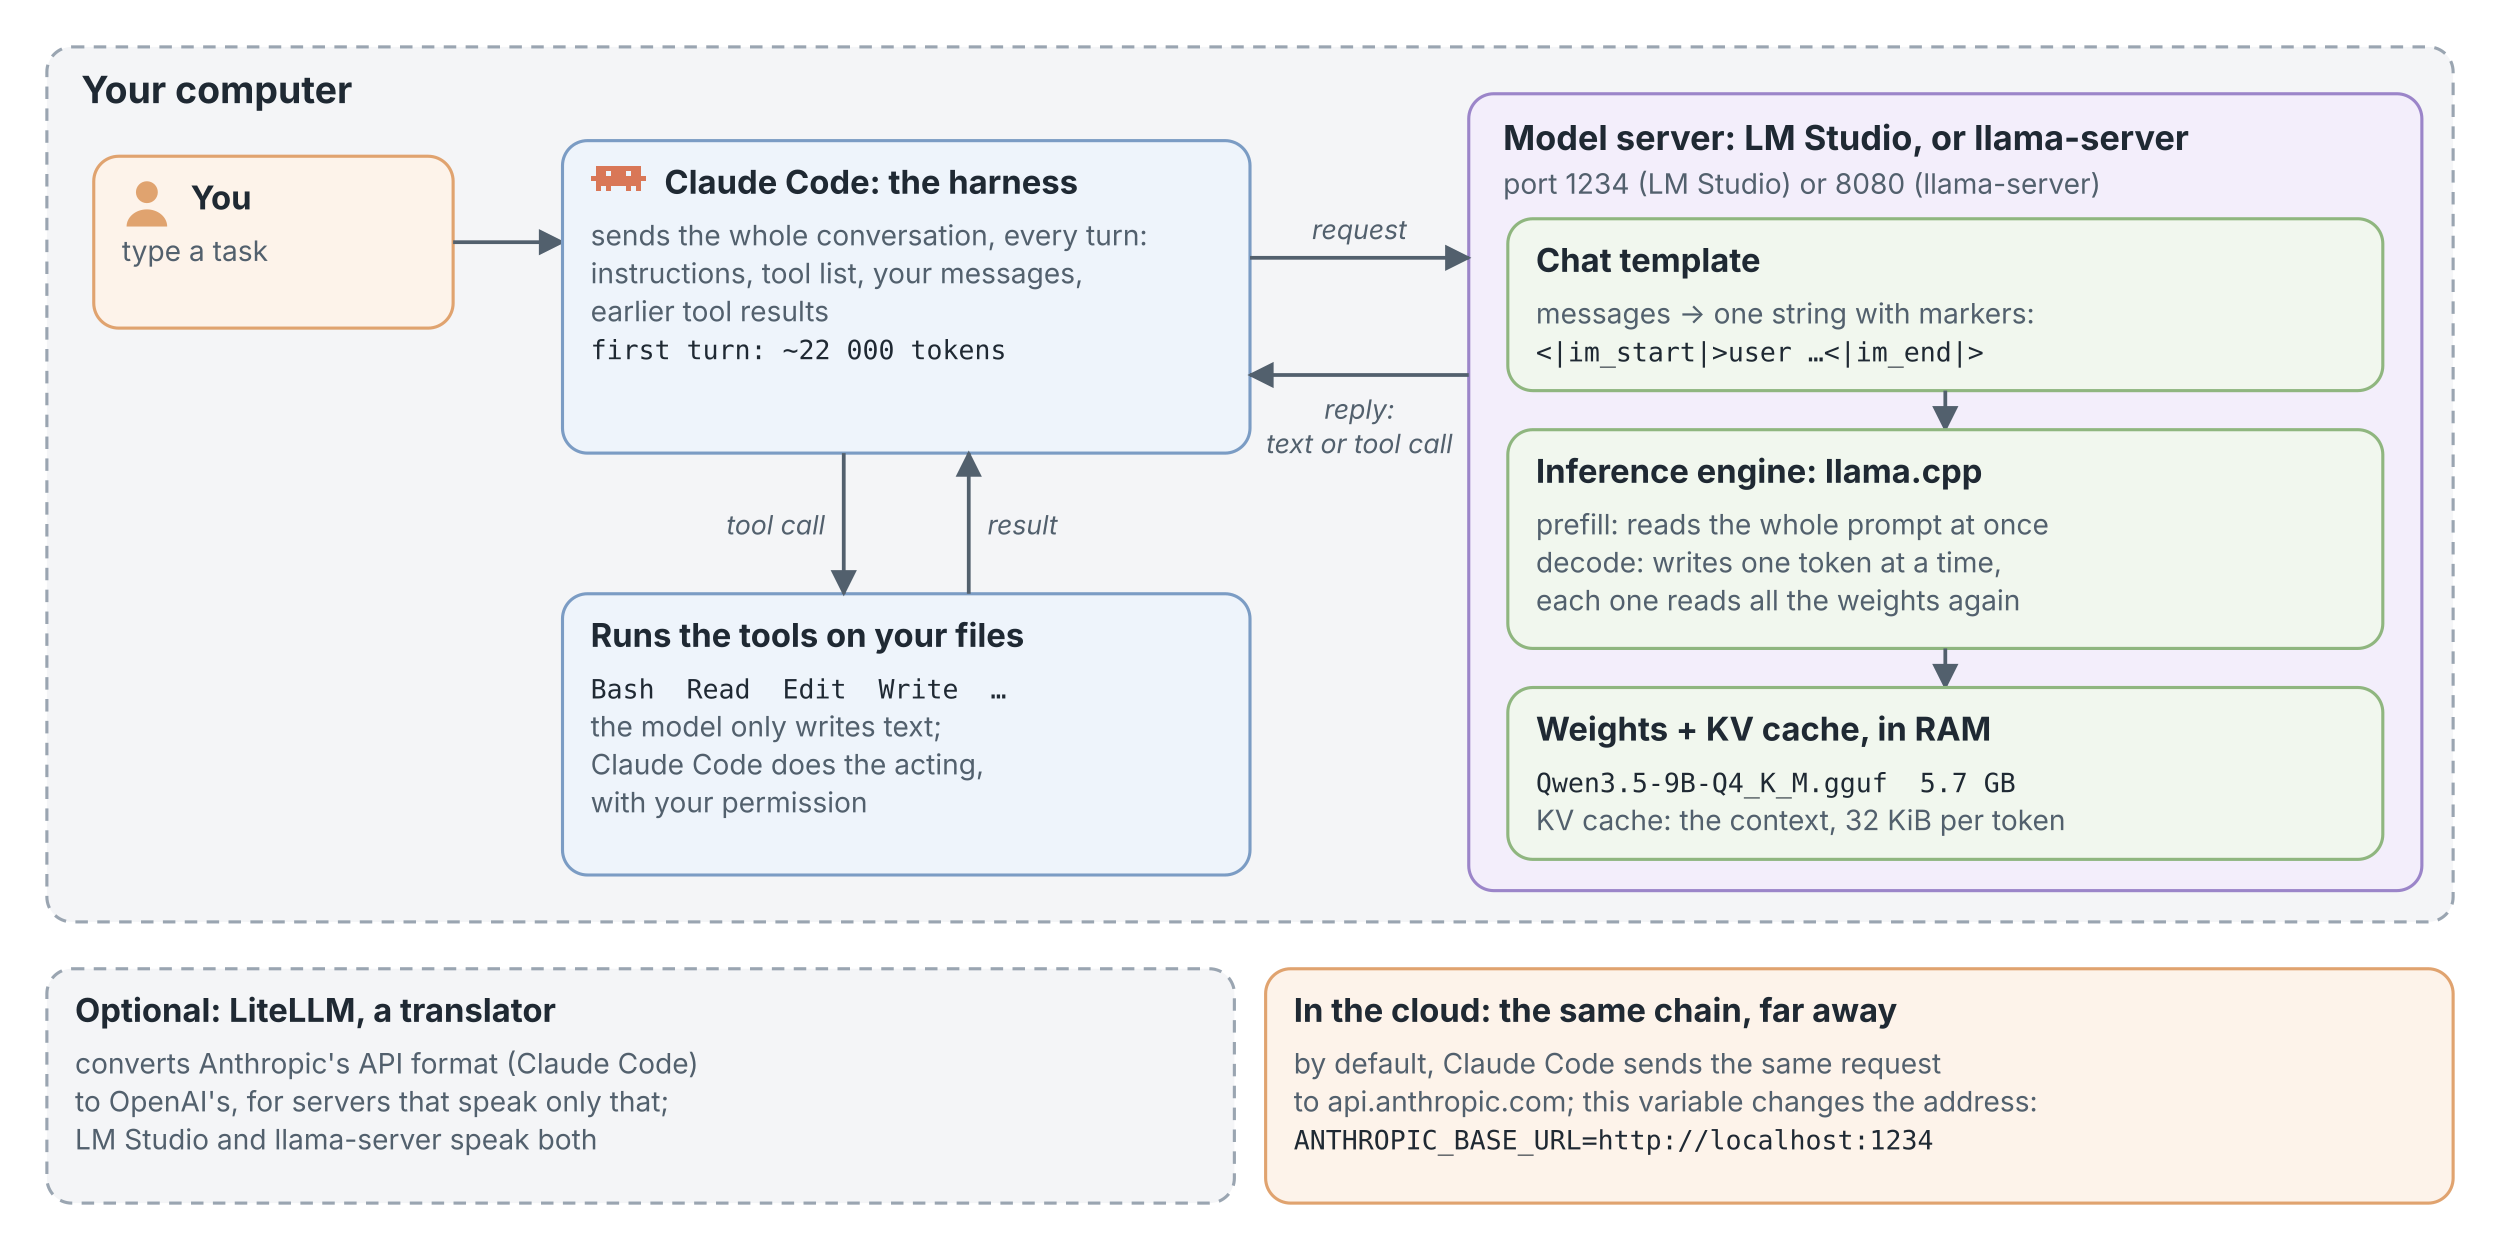
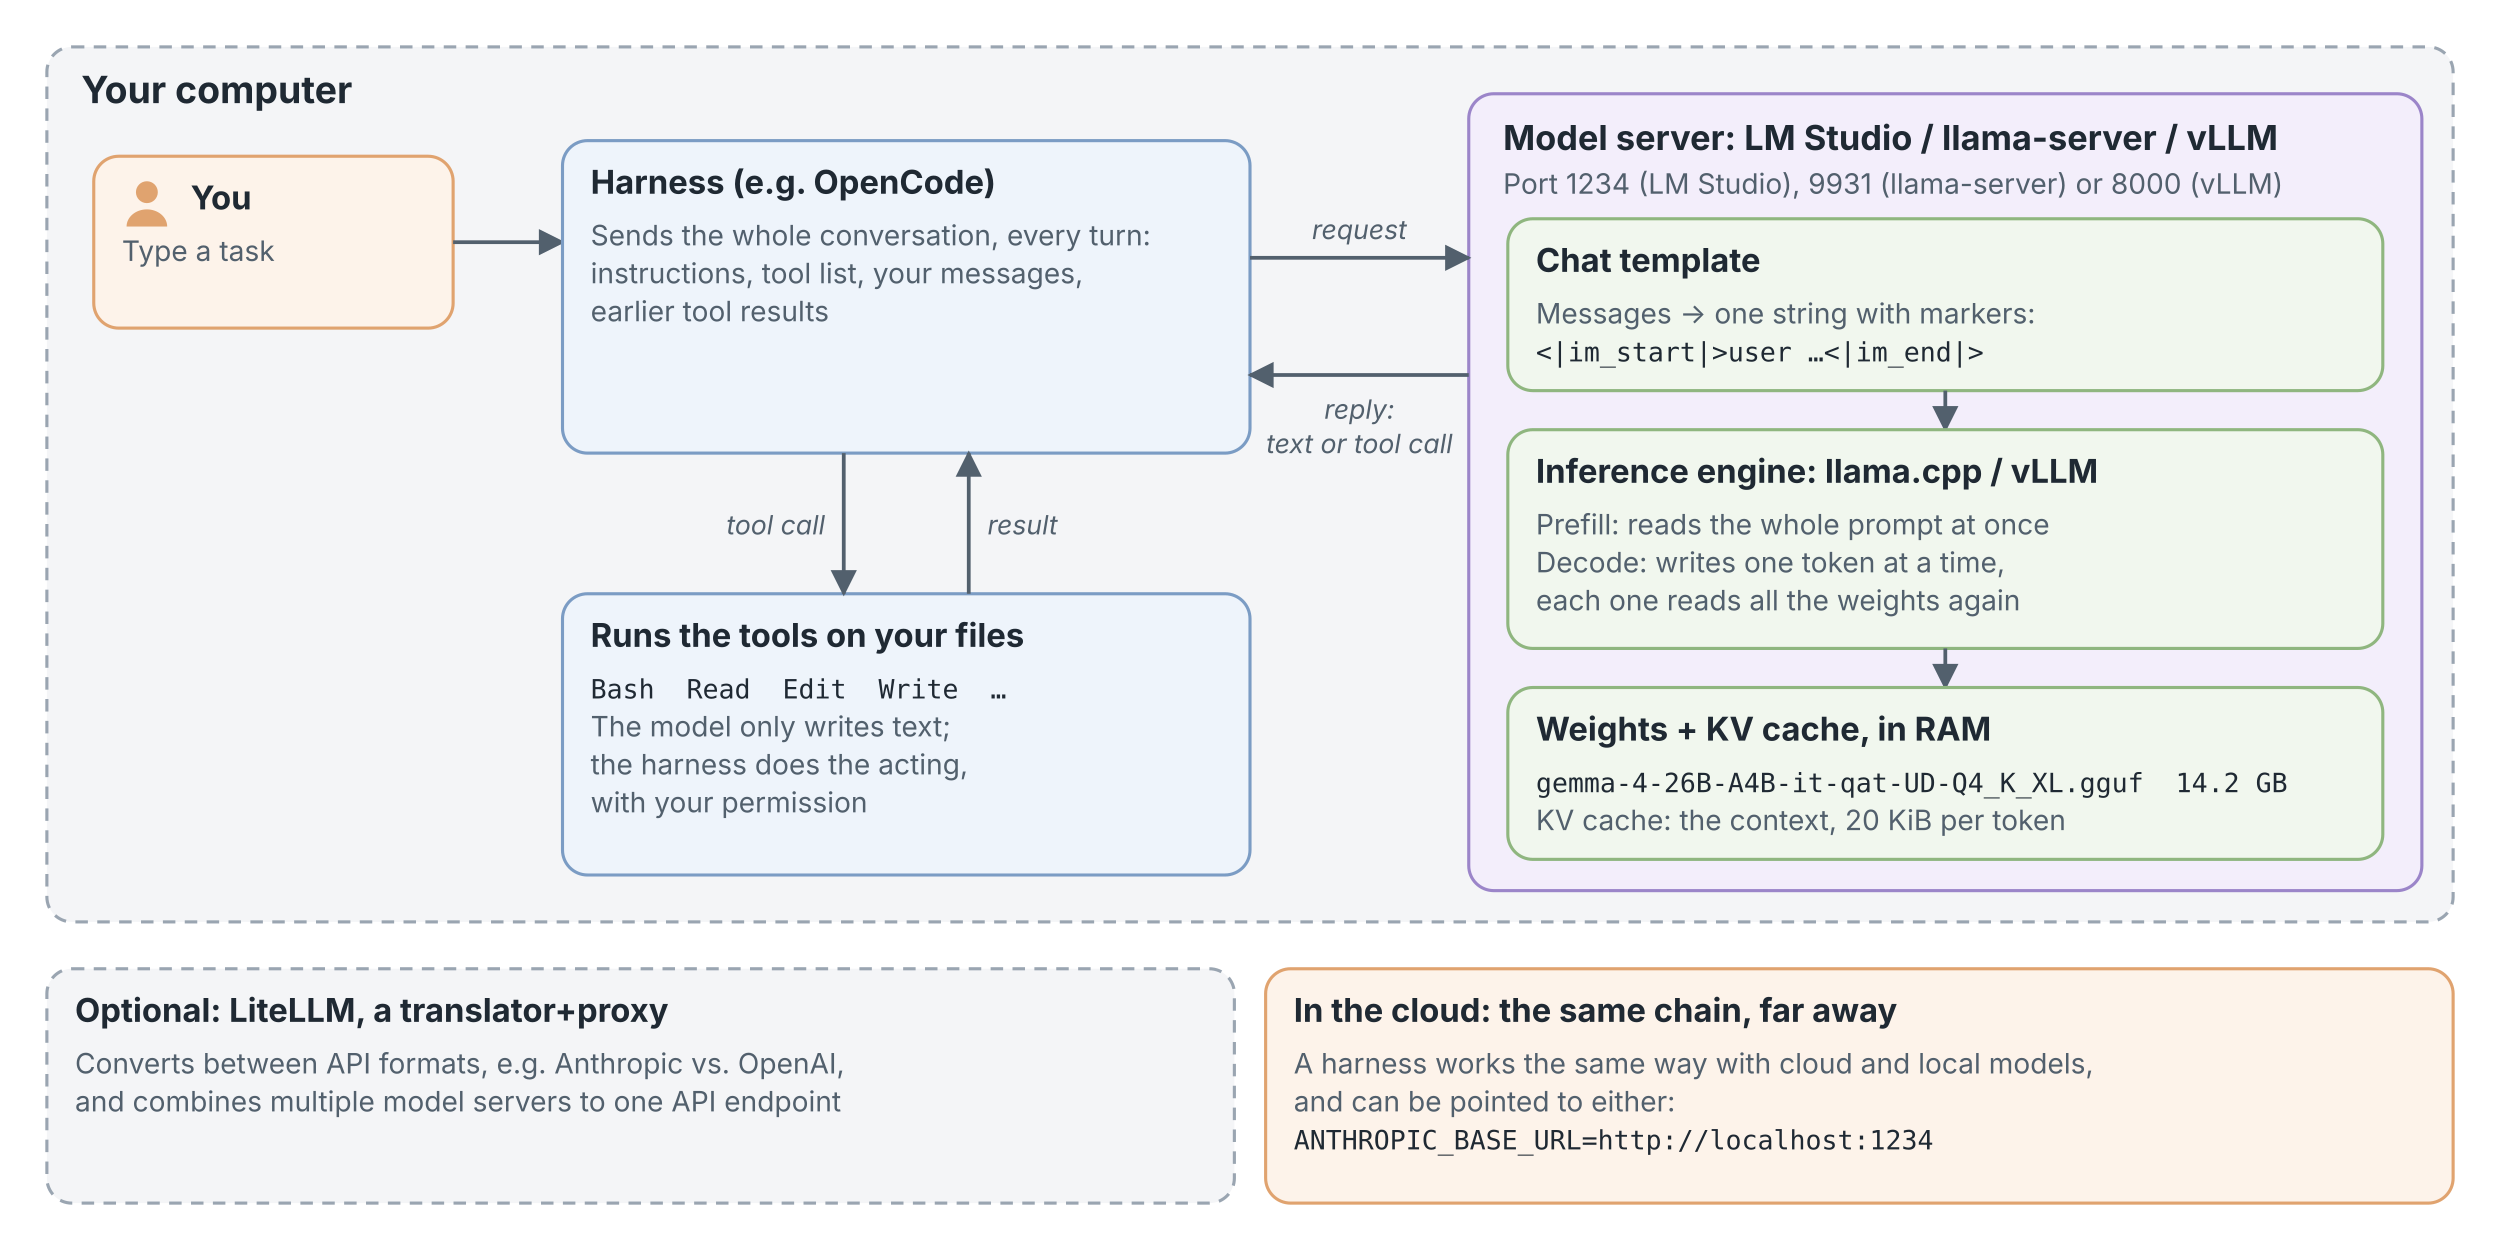
<svg xmlns="http://www.w3.org/2000/svg" viewBox="0 0 1600 800" width="1600" height="800" font-family="Inter, 'Source Sans Pro', 'Source Sans 3', Helvetica, Arial, sans-serif">
  <defs>
    <marker id="arrow" viewBox="0 0 10 10" refX="9" refY="5" markerWidth="7" markerHeight="7" orient="auto">
      <path d="M0,0 L10,5 L0,10 Z" fill="#52606d" />
    </marker>
  </defs>
  <rect width="1600" height="800" fill="#ffffff" />
  <rect x="30" y="30" width="1540" height="560" rx="16" fill="#f4f5f7" stroke="#9aa5b1" stroke-width="2" stroke-dasharray="8 6" />
  <text x="52" y="66" font-size="24" font-weight="700" fill="#1f2933" text-anchor="start" xml:space="preserve">Your computer</text>
  <rect x="60" y="100" width="230" height="110" rx="16" fill="#fdf3ea" stroke="#e0a36f" stroke-width="2" />
  <circle cx="94" cy="123" r="7" fill="#e0a36f" />
  <path d="M81,145 a13,11 0 0 1 26,0 z" fill="#e0a36f" />
  <text x="122" y="134" font-size="21" font-weight="700" fill="#1f2933" text-anchor="start" xml:space="preserve">You</text>
-   <text x="78" y="167" font-size="18" font-weight="400" fill="#52606d" text-anchor="start" xml:space="preserve">type a task</text>
+   <text x="78" y="167" font-size="18" font-weight="400" fill="#52606d" text-anchor="start" xml:space="preserve">Type a task</text>
  <path d="M290,155 L360,155" fill="none" stroke="#52606d" stroke-width="2.4" marker-end="url(#arrow)" />
  <rect x="360" y="90" width="440" height="200" rx="16" fill="#eef4fb" stroke="#7b9cc4" stroke-width="2" />
-   <g fill="#d97757" shape-rendering="crispEdges">
-     <rect x="381.2" y="106" width="3.2" height="3.2" />
-     <rect x="384.4" y="106" width="3.2" height="3.2" />
-     <rect x="387.6" y="106" width="3.2" height="3.2" />
-     <rect x="390.8" y="106" width="3.2" height="3.2" />
-     <rect x="394" y="106" width="3.2" height="3.2" />
-     <rect x="397.2" y="106" width="3.2" height="3.2" />
-     <rect x="400.4" y="106" width="3.2" height="3.2" />
-     <rect x="403.6" y="106" width="3.2" height="3.2" />
-     <rect x="406.8" y="106" width="3.2" height="3.2" />
-     <rect x="381.2" y="109.2" width="3.2" height="3.2" />
-     <rect x="384.4" y="109.2" width="3.2" height="3.2" />
-     <rect x="390.8" y="109.2" width="3.2" height="3.2" />
-     <rect x="394" y="109.2" width="3.2" height="3.2" />
-     <rect x="397.2" y="109.2" width="3.2" height="3.2" />
-     <rect x="403.6" y="109.2" width="3.2" height="3.2" />
-     <rect x="406.8" y="109.2" width="3.2" height="3.2" />
-     <rect x="378" y="112.4" width="3.2" height="3.2" />
-     <rect x="381.2" y="112.4" width="3.2" height="3.2" />
-     <rect x="384.4" y="112.4" width="3.2" height="3.2" />
-     <rect x="387.6" y="112.4" width="3.2" height="3.2" />
-     <rect x="390.8" y="112.4" width="3.2" height="3.2" />
-     <rect x="394" y="112.4" width="3.2" height="3.2" />
-     <rect x="397.2" y="112.4" width="3.2" height="3.2" />
-     <rect x="400.4" y="112.4" width="3.2" height="3.2" />
-     <rect x="403.6" y="112.4" width="3.2" height="3.2" />
-     <rect x="406.8" y="112.4" width="3.2" height="3.2" />
-     <rect x="410" y="112.4" width="3.2" height="3.2" />
-     <rect x="381.2" y="115.6" width="3.2" height="3.2" />
-     <rect x="384.4" y="115.6" width="3.2" height="3.2" />
-     <rect x="387.6" y="115.6" width="3.2" height="3.2" />
-     <rect x="390.8" y="115.6" width="3.2" height="3.2" />
-     <rect x="394" y="115.6" width="3.2" height="3.2" />
-     <rect x="397.2" y="115.6" width="3.2" height="3.2" />
-     <rect x="400.4" y="115.6" width="3.2" height="3.2" />
-     <rect x="403.6" y="115.6" width="3.2" height="3.2" />
-     <rect x="406.8" y="115.6" width="3.2" height="3.2" />
-     <rect x="381.2" y="118.8" width="3.2" height="3.2" />
-     <rect x="387.6" y="118.8" width="3.2" height="3.2" />
-     <rect x="400.4" y="118.8" width="3.2" height="3.2" />
-     <rect x="406.8" y="118.8" width="3.2" height="3.2" />
-   </g>
-   <text x="425.2" y="124" font-size="21" font-weight="700" fill="#1f2933" text-anchor="start" xml:space="preserve">Claude Code: the harness</text>
-   <text x="378" y="157" font-size="18" font-weight="400" fill="#52606d" text-anchor="start" xml:space="preserve">sends the whole conversation, every turn:</text>
+   <text x="378" y="124" font-size="21" font-weight="700" fill="#1f2933" text-anchor="start" xml:space="preserve">Harness (e.g. OpenCode)</text>
+   <text x="378" y="157" font-size="18" font-weight="400" fill="#52606d" text-anchor="start" xml:space="preserve">Sends the whole conversation, every turn:</text>
  <text x="378" y="181.3" font-size="18" font-weight="400" fill="#52606d" text-anchor="start" xml:space="preserve">instructions, tool list, your messages,</text>
  <text x="378" y="205.6" font-size="18" font-weight="400" fill="#52606d" text-anchor="start" xml:space="preserve">earlier tool results</text>
-   <text x="378" y="229.9" font-size="17" font-weight="400" fill="#1f2933" text-anchor="start" xml:space="preserve" font-family="'JetBrains Mono', 'DejaVu Sans Mono', monospace">first turn: ~22 000 tokens</text>
  <rect x="360" y="380" width="440" height="180" rx="16" fill="#eef4fb" stroke="#7b9cc4" stroke-width="2" />
  <text x="378" y="414" font-size="21" font-weight="700" fill="#1f2933" text-anchor="start" xml:space="preserve">Runs the tools on your files</text>
  <text x="378" y="447" font-size="17" font-weight="400" fill="#1f2933" text-anchor="start" xml:space="preserve" font-family="'JetBrains Mono', 'DejaVu Sans Mono', monospace">Bash  Read  Edit  Write  …</text>
-   <text x="378" y="471.3" font-size="18" font-weight="400" fill="#52606d" text-anchor="start" xml:space="preserve">the model only writes text;</text>
-   <text x="378" y="495.6" font-size="18" font-weight="400" fill="#52606d" text-anchor="start" xml:space="preserve">Claude Code does the acting,</text>
+   <text x="378" y="471.3" font-size="18" font-weight="400" fill="#52606d" text-anchor="start" xml:space="preserve">The model only writes text;</text>
+   <text x="378" y="495.6" font-size="18" font-weight="400" fill="#52606d" text-anchor="start" xml:space="preserve">the harness does the acting,</text>
  <text x="378" y="519.9" font-size="18" font-weight="400" fill="#52606d" text-anchor="start" xml:space="preserve">with your permission</text>
  <path d="M540,290 L540,380" fill="none" stroke="#52606d" stroke-width="2.4" marker-end="url(#arrow)" />
  <text x="528" y="342" font-size="17" font-weight="400" fill="#52606d" text-anchor="end" xml:space="preserve" font-style="italic">tool call</text>
  <path d="M620,380 L620,290" fill="none" stroke="#52606d" stroke-width="2.4" marker-end="url(#arrow)" />
  <text x="632" y="342" font-size="17" font-weight="400" fill="#52606d" text-anchor="start" xml:space="preserve" font-style="italic">result</text>
  <rect x="940" y="60" width="610" height="510" rx="16" fill="#f3eefb" stroke="#9b85c9" stroke-width="2" />
-   <text x="962" y="96" font-size="22" font-weight="700" fill="#1f2933" text-anchor="start" xml:space="preserve">Model server: LM Studio, or llama-server</text>
-   <text x="962" y="124" font-size="18" font-weight="400" fill="#52606d" text-anchor="start" xml:space="preserve">port 1234 (LM Studio) or 8080 (llama-server)</text>
+   <text x="962" y="96" font-size="22" font-weight="700" fill="#1f2933" text-anchor="start" xml:space="preserve">Model server: LM Studio / llama-server / vLLM</text>
+   <text x="962" y="124" font-size="18" font-weight="400" fill="#52606d" text-anchor="start" xml:space="preserve">Port 1234 (LM Studio), 9931 (llama-server) or 8000 (vLLM)</text>
  <path d="M800,165 L940,165" fill="none" stroke="#52606d" stroke-width="2.4" marker-end="url(#arrow)" />
  <text x="870" y="153" font-size="17" font-weight="400" fill="#52606d" text-anchor="middle" xml:space="preserve" font-style="italic">request</text>
  <path d="M940,240 L800,240" fill="none" stroke="#52606d" stroke-width="2.4" marker-end="url(#arrow)" />
  <text x="870" y="268" font-size="17" font-weight="400" fill="#52606d" text-anchor="middle" xml:space="preserve" font-style="italic">reply:</text>
  <text x="870" y="290" font-size="17" font-weight="400" fill="#52606d" text-anchor="middle" xml:space="preserve" font-style="italic">text or tool call</text>
  <rect x="965" y="140" width="560" height="110" rx="16" fill="#f1f7ee" stroke="#8fb67f" stroke-width="2" />
  <text x="983" y="174" font-size="21" font-weight="700" fill="#1f2933" text-anchor="start" xml:space="preserve">Chat template</text>
-   <text x="983" y="207" font-size="18" font-weight="400" fill="#52606d" text-anchor="start" xml:space="preserve">messages → one string with markers:</text>
+   <text x="983" y="207" font-size="18" font-weight="400" fill="#52606d" text-anchor="start" xml:space="preserve">Messages → one string with markers:</text>
  <text x="983" y="231.3" font-size="17" font-weight="400" fill="#1f2933" text-anchor="start" xml:space="preserve" font-family="'JetBrains Mono', 'DejaVu Sans Mono', monospace">&lt;|im_start|&gt;user …&lt;|im_end|&gt;</text>
  <path d="M1245,250 L1245,275" fill="none" stroke="#52606d" stroke-width="2.4" marker-end="url(#arrow)" />
  <rect x="965" y="275" width="560" height="140" rx="16" fill="#f1f7ee" stroke="#8fb67f" stroke-width="2" />
-   <text x="983" y="309" font-size="21" font-weight="700" fill="#1f2933" text-anchor="start" xml:space="preserve">Inference engine: llama.cpp</text>
-   <text x="983" y="342" font-size="18" font-weight="400" fill="#52606d" text-anchor="start" xml:space="preserve">prefill: reads the whole prompt at once</text>
-   <text x="983" y="366.3" font-size="18" font-weight="400" fill="#52606d" text-anchor="start" xml:space="preserve">decode: writes one token at a time,</text>
+   <text x="983" y="309" font-size="21" font-weight="700" fill="#1f2933" text-anchor="start" xml:space="preserve">Inference engine: llama.cpp / vLLM</text>
+   <text x="983" y="342" font-size="18" font-weight="400" fill="#52606d" text-anchor="start" xml:space="preserve">Prefill: reads the whole prompt at once</text>
+   <text x="983" y="366.3" font-size="18" font-weight="400" fill="#52606d" text-anchor="start" xml:space="preserve">Decode: writes one token at a time,</text>
  <text x="983" y="390.6" font-size="18" font-weight="400" fill="#52606d" text-anchor="start" xml:space="preserve">each one reads all the weights again</text>
  <path d="M1245,415 L1245,440" fill="none" stroke="#52606d" stroke-width="2.4" marker-end="url(#arrow)" />
  <rect x="965" y="440" width="560" height="110" rx="16" fill="#f1f7ee" stroke="#8fb67f" stroke-width="2" />
  <text x="983" y="474" font-size="21" font-weight="700" fill="#1f2933" text-anchor="start" xml:space="preserve">Weights + KV cache, in RAM</text>
-   <text x="983" y="507" font-size="17" font-weight="400" fill="#1f2933" text-anchor="start" xml:space="preserve" font-family="'JetBrains Mono', 'DejaVu Sans Mono', monospace">Qwen3.5-9B-Q4_K_M.gguf  5.7 GB</text>
-   <text x="983" y="531.3" font-size="18" font-weight="400" fill="#52606d" text-anchor="start" xml:space="preserve">KV cache: the context, 32 KiB per token</text>
+   <text x="983" y="507" font-size="17" font-weight="400" fill="#1f2933" text-anchor="start" xml:space="preserve" font-family="'JetBrains Mono', 'DejaVu Sans Mono', monospace">gemma-4-26B-A4B-it-qat-UD-Q4_K_XL.gguf  14.2 GB</text>
+   <text x="983" y="531.3" font-size="18" font-weight="400" fill="#52606d" text-anchor="start" xml:space="preserve">KV cache: the context, 20 KiB per token</text>
  <rect x="30" y="620" width="760" height="150" rx="16" fill="#f4f5f7" stroke="#9aa5b1" stroke-width="2" stroke-dasharray="8 6" />
-   <text x="48" y="654" font-size="21" font-weight="700" fill="#1f2933" text-anchor="start" xml:space="preserve">Optional: LiteLLM, a translator</text>
-   <text x="48" y="687" font-size="18" font-weight="400" fill="#52606d" text-anchor="start" xml:space="preserve">converts Anthropic's API format (Claude Code)</text>
-   <text x="48" y="711.3" font-size="18" font-weight="400" fill="#52606d" text-anchor="start" xml:space="preserve">to OpenAI's, for servers that speak only that;</text>
-   <text x="48" y="735.6" font-size="18" font-weight="400" fill="#52606d" text-anchor="start" xml:space="preserve">LM Studio and llama-server speak both</text>
+   <text x="48" y="654" font-size="21" font-weight="700" fill="#1f2933" text-anchor="start" xml:space="preserve">Optional: LiteLLM, a translator+proxy</text>
+   <text x="48" y="687" font-size="18" font-weight="400" fill="#52606d" text-anchor="start" xml:space="preserve">Converts between API formats, e.g. Anthropic vs. OpenAI,</text>
+   <text x="48" y="711.3" font-size="18" font-weight="400" fill="#52606d" text-anchor="start" xml:space="preserve">and combines multiple model servers to one API endpoint</text>
  <rect x="810" y="620" width="760" height="150" rx="16" fill="#fdf3ea" stroke="#e0a36f" stroke-width="2" />
  <text x="828" y="654" font-size="21" font-weight="700" fill="#1f2933" text-anchor="start" xml:space="preserve">In the cloud: the same chain, far away</text>
-   <text x="828" y="687" font-size="18" font-weight="400" fill="#52606d" text-anchor="start" xml:space="preserve">by default, Claude Code sends the same request</text>
-   <text x="828" y="711.3" font-size="18" font-weight="400" fill="#52606d" text-anchor="start" xml:space="preserve">to api.anthropic.com; this variable changes the address:</text>
+   <text x="828" y="687" font-size="18" font-weight="400" fill="#52606d" text-anchor="start" xml:space="preserve">A harness works the same way with cloud and local models,</text>
+   <text x="828" y="711.3" font-size="18" font-weight="400" fill="#52606d" text-anchor="start" xml:space="preserve">and can be pointed to either:</text>
  <text x="828" y="735.6" font-size="17" font-weight="400" fill="#1f2933" text-anchor="start" xml:space="preserve" font-family="'JetBrains Mono', 'DejaVu Sans Mono', monospace">ANTHROPIC_BASE_URL=http://localhost:1234</text>
</svg>
